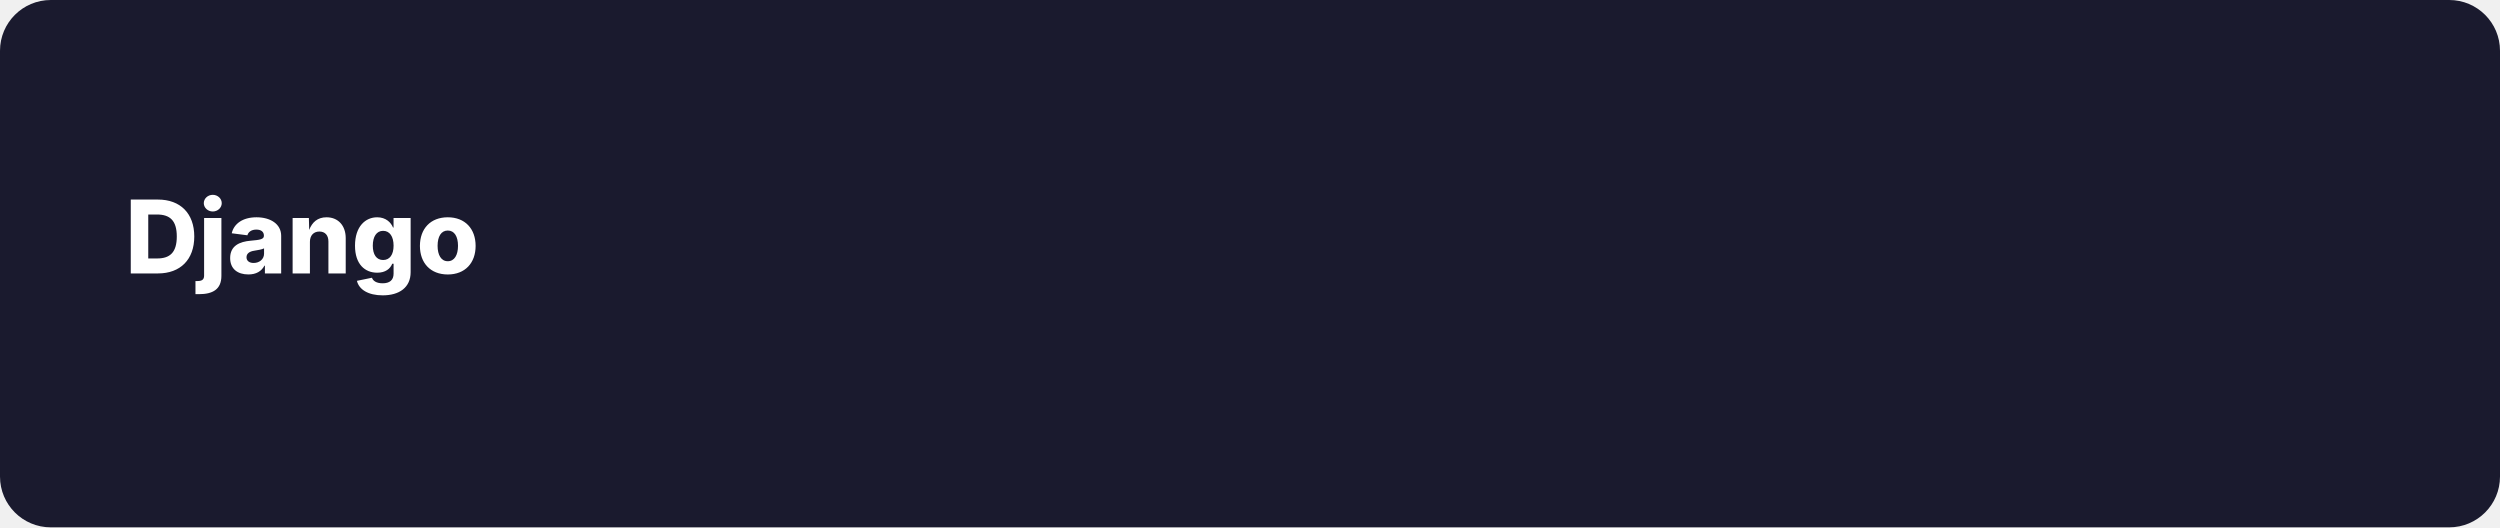
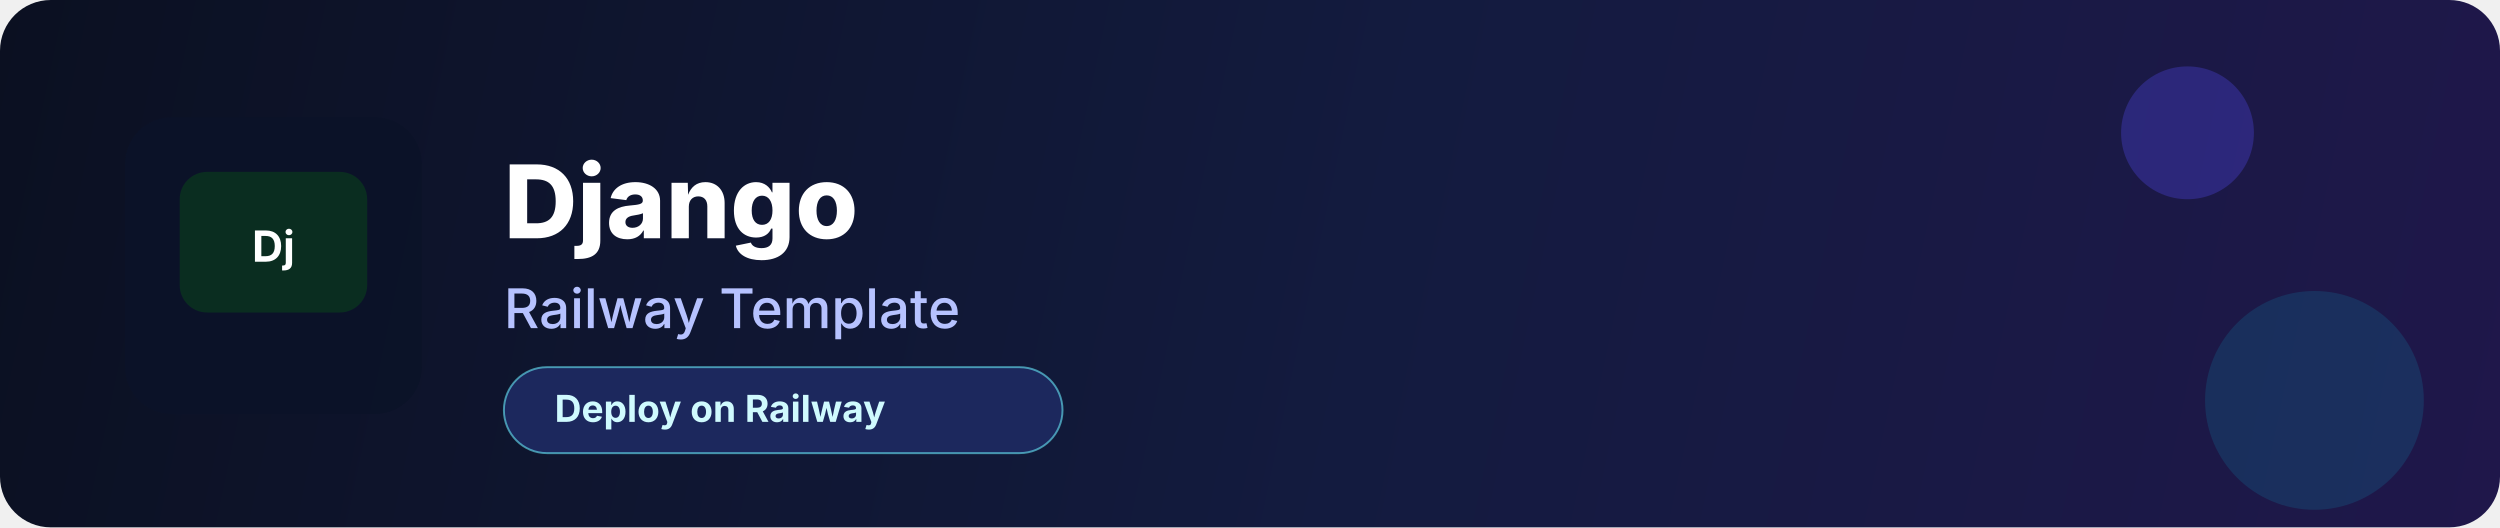
- <svg xmlns="http://www.w3.org/2000/svg" width="1280" height="270" viewBox="0 0 1280 270" fill="none">
-   <rect width="1280" height="270" rx="26" fill="#1a1a2e" />
-   <text x="64" y="140" fill="#FFFFFF" font-family="Inter,sans-serif" font-size="52" font-weight="800">Django</text>
+ <svg xmlns="http://www.w3.org/2000/svg" width="1280" height="270" viewBox="0 0 1280 270" fill="none" role="img" aria-labelledby="title desc">
+   <defs>
+     <linearGradient id="bg" x1="0" y1="0" x2="1280" y2="270" gradientUnits="userSpaceOnUse">
+       <stop stop-color="#0B1021" />
+       <stop offset="0.55" stop-color="#131B3F" />
+       <stop offset="1" stop-color="#1F174A" />
+     </linearGradient>
+   </defs>
+   <rect width="1280" height="270" rx="26" fill="url(#bg)" />
+   <circle cx="1120" cy="68" r="34" fill="#4F46E5" opacity="0.33" />
+   <circle cx="1185" cy="205" r="56" fill="#06B6D4" opacity="0.15" />
+   <rect x="64" y="60" width="152" height="152" rx="24" fill="#0B1228" opacity="0.92" />
+   <rect x="92" y="88" width="96" height="72" rx="14" fill="#092E20" opacity="0.95" />
+   <text x="140" y="134" text-anchor="middle" fill="#FFFFFF" font-family="Inter,Segoe UI,Roboto,Helvetica,Arial,sans-serif" font-size="22" font-weight="700">Dj</text>
+   <text x="258" y="122" fill="#FFFFFF" font-family="Inter,Segoe UI,Roboto,Helvetica,Arial,sans-serif" font-size="52" font-weight="800">Django</text>
+   <text x="258" y="168" fill="#B6C2FF" font-family="Inter,Segoe UI,Roboto,Helvetica,Arial,sans-serif" font-size="28" font-weight="500">Railway Template</text>
+   <rect x="258" y="188" width="286" height="44" rx="22" fill="#1C285D" stroke="#67E8F9" stroke-opacity="0.6" />
+   <text x="284" y="216" fill="#CFFAFE" font-family="Inter,Segoe UI,Roboto,Helvetica,Arial,sans-serif" font-size="19" font-weight="700">Deploy on Railway</text>
</svg>
